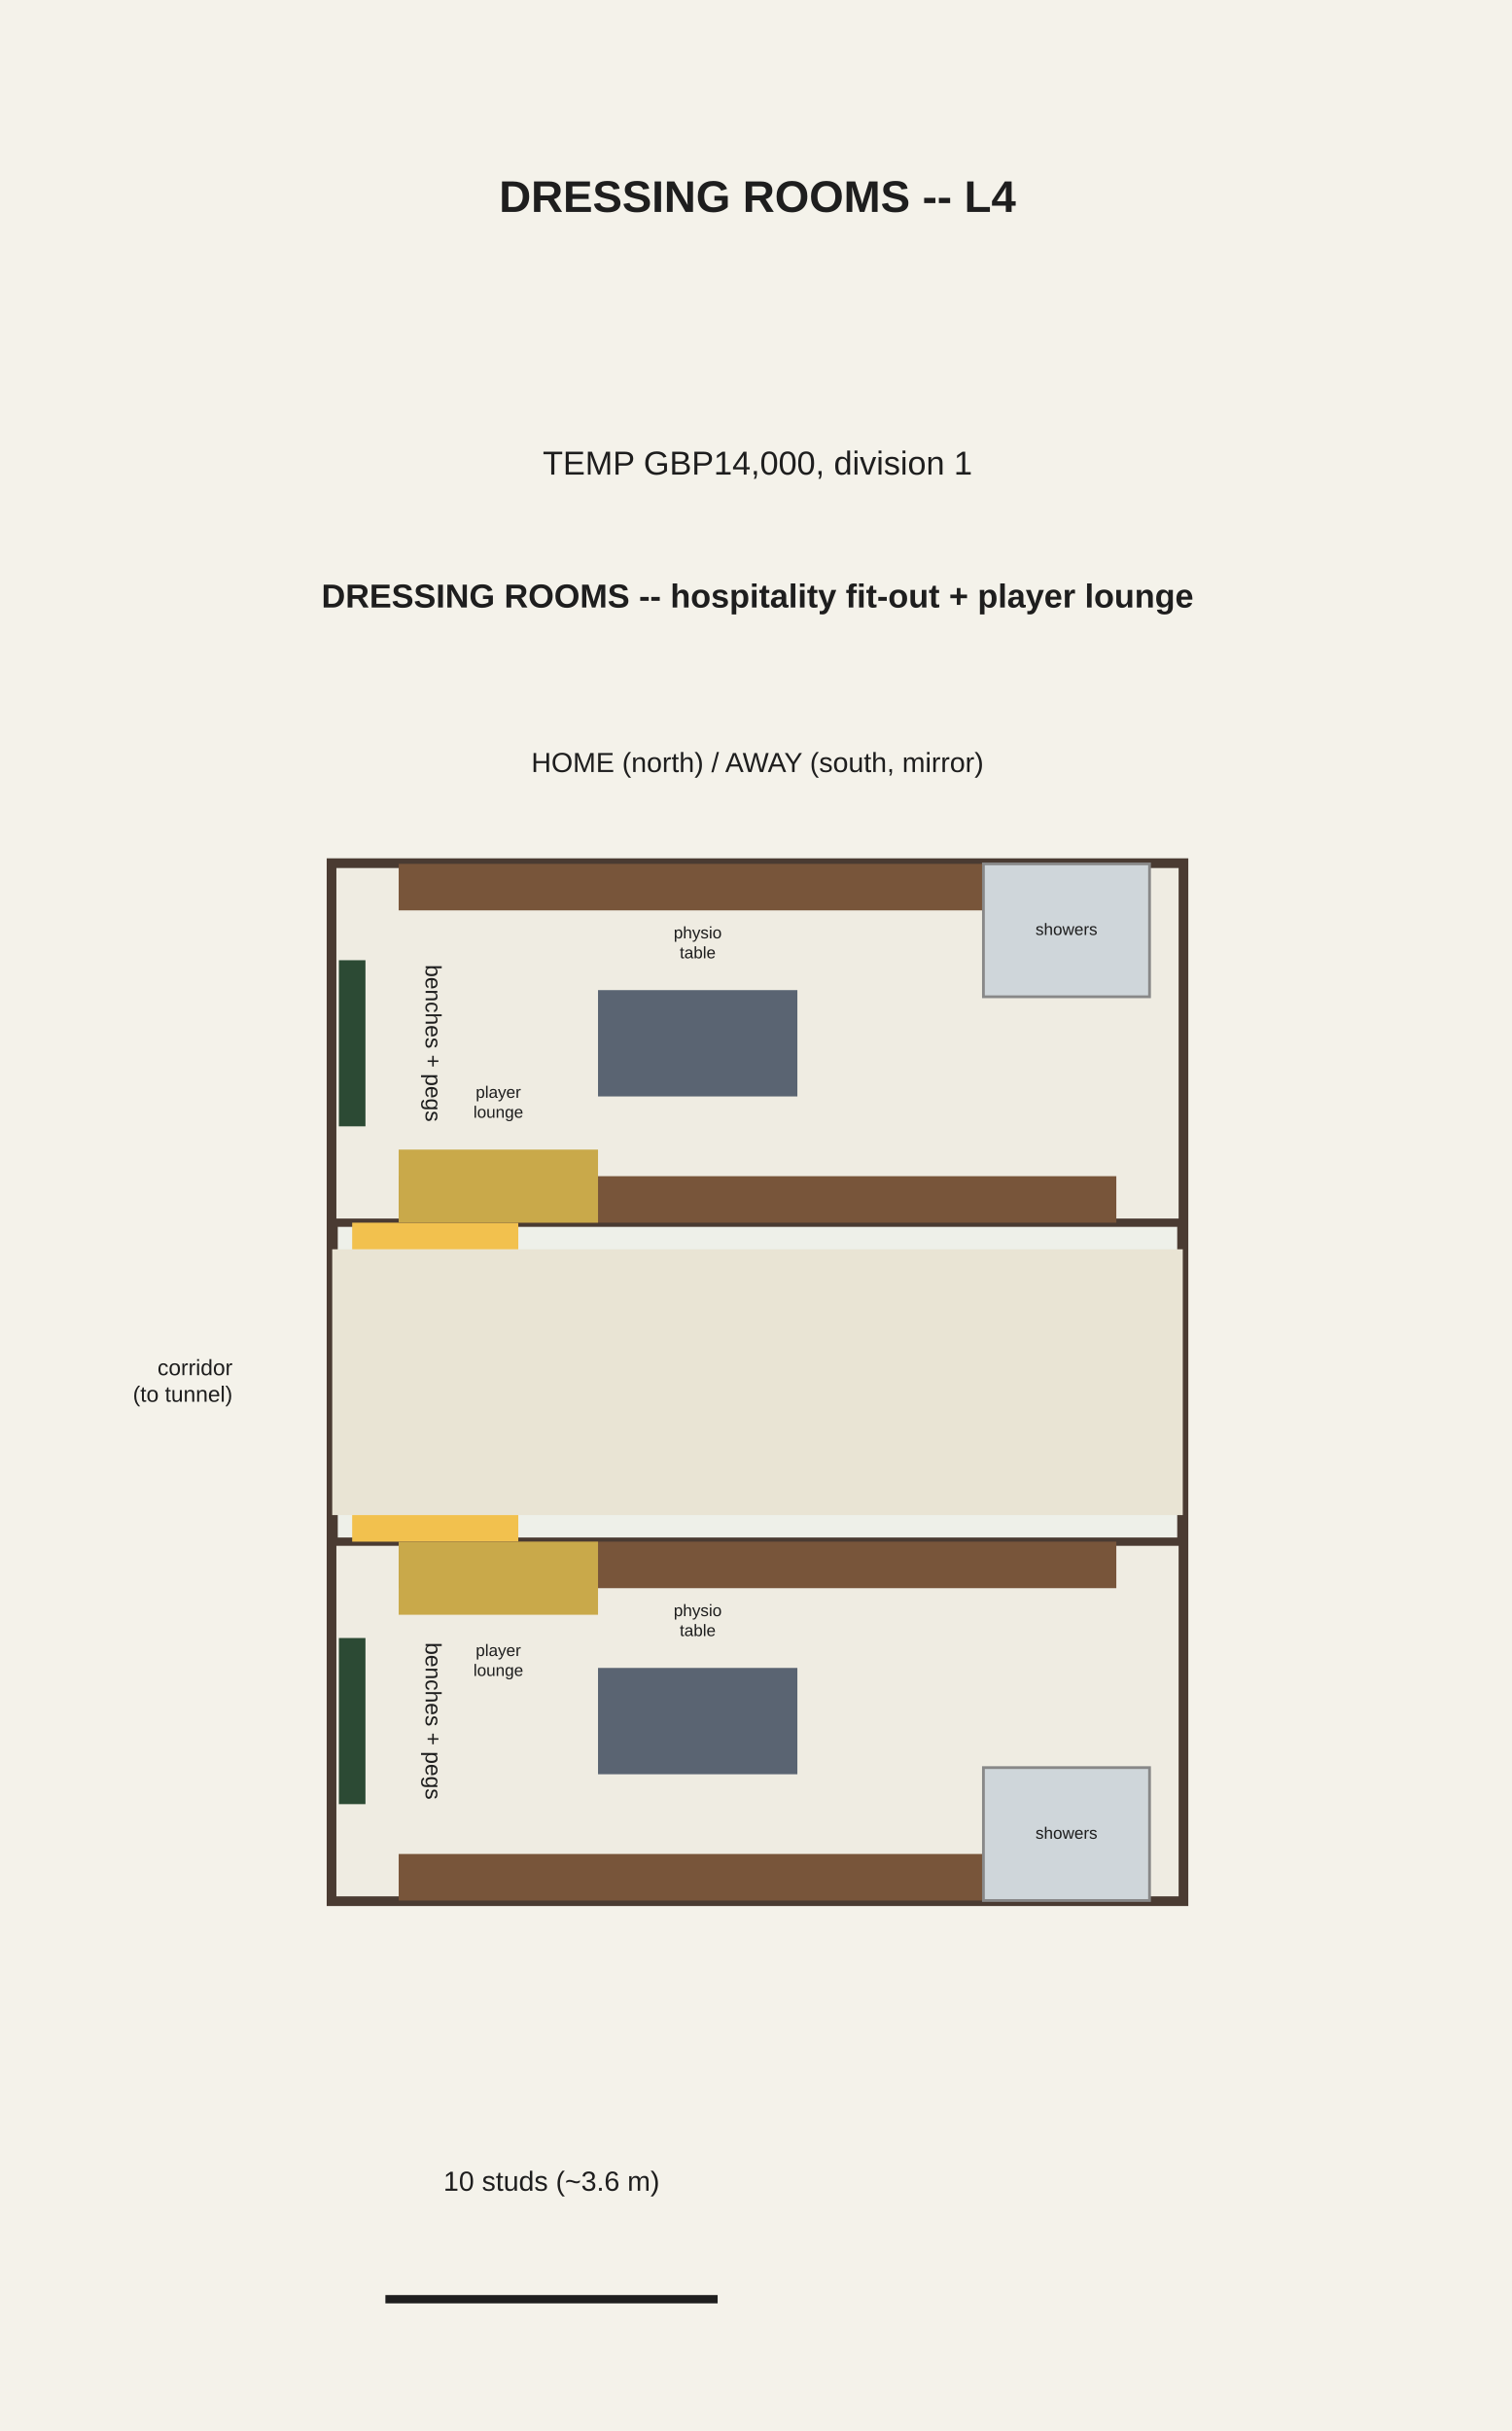
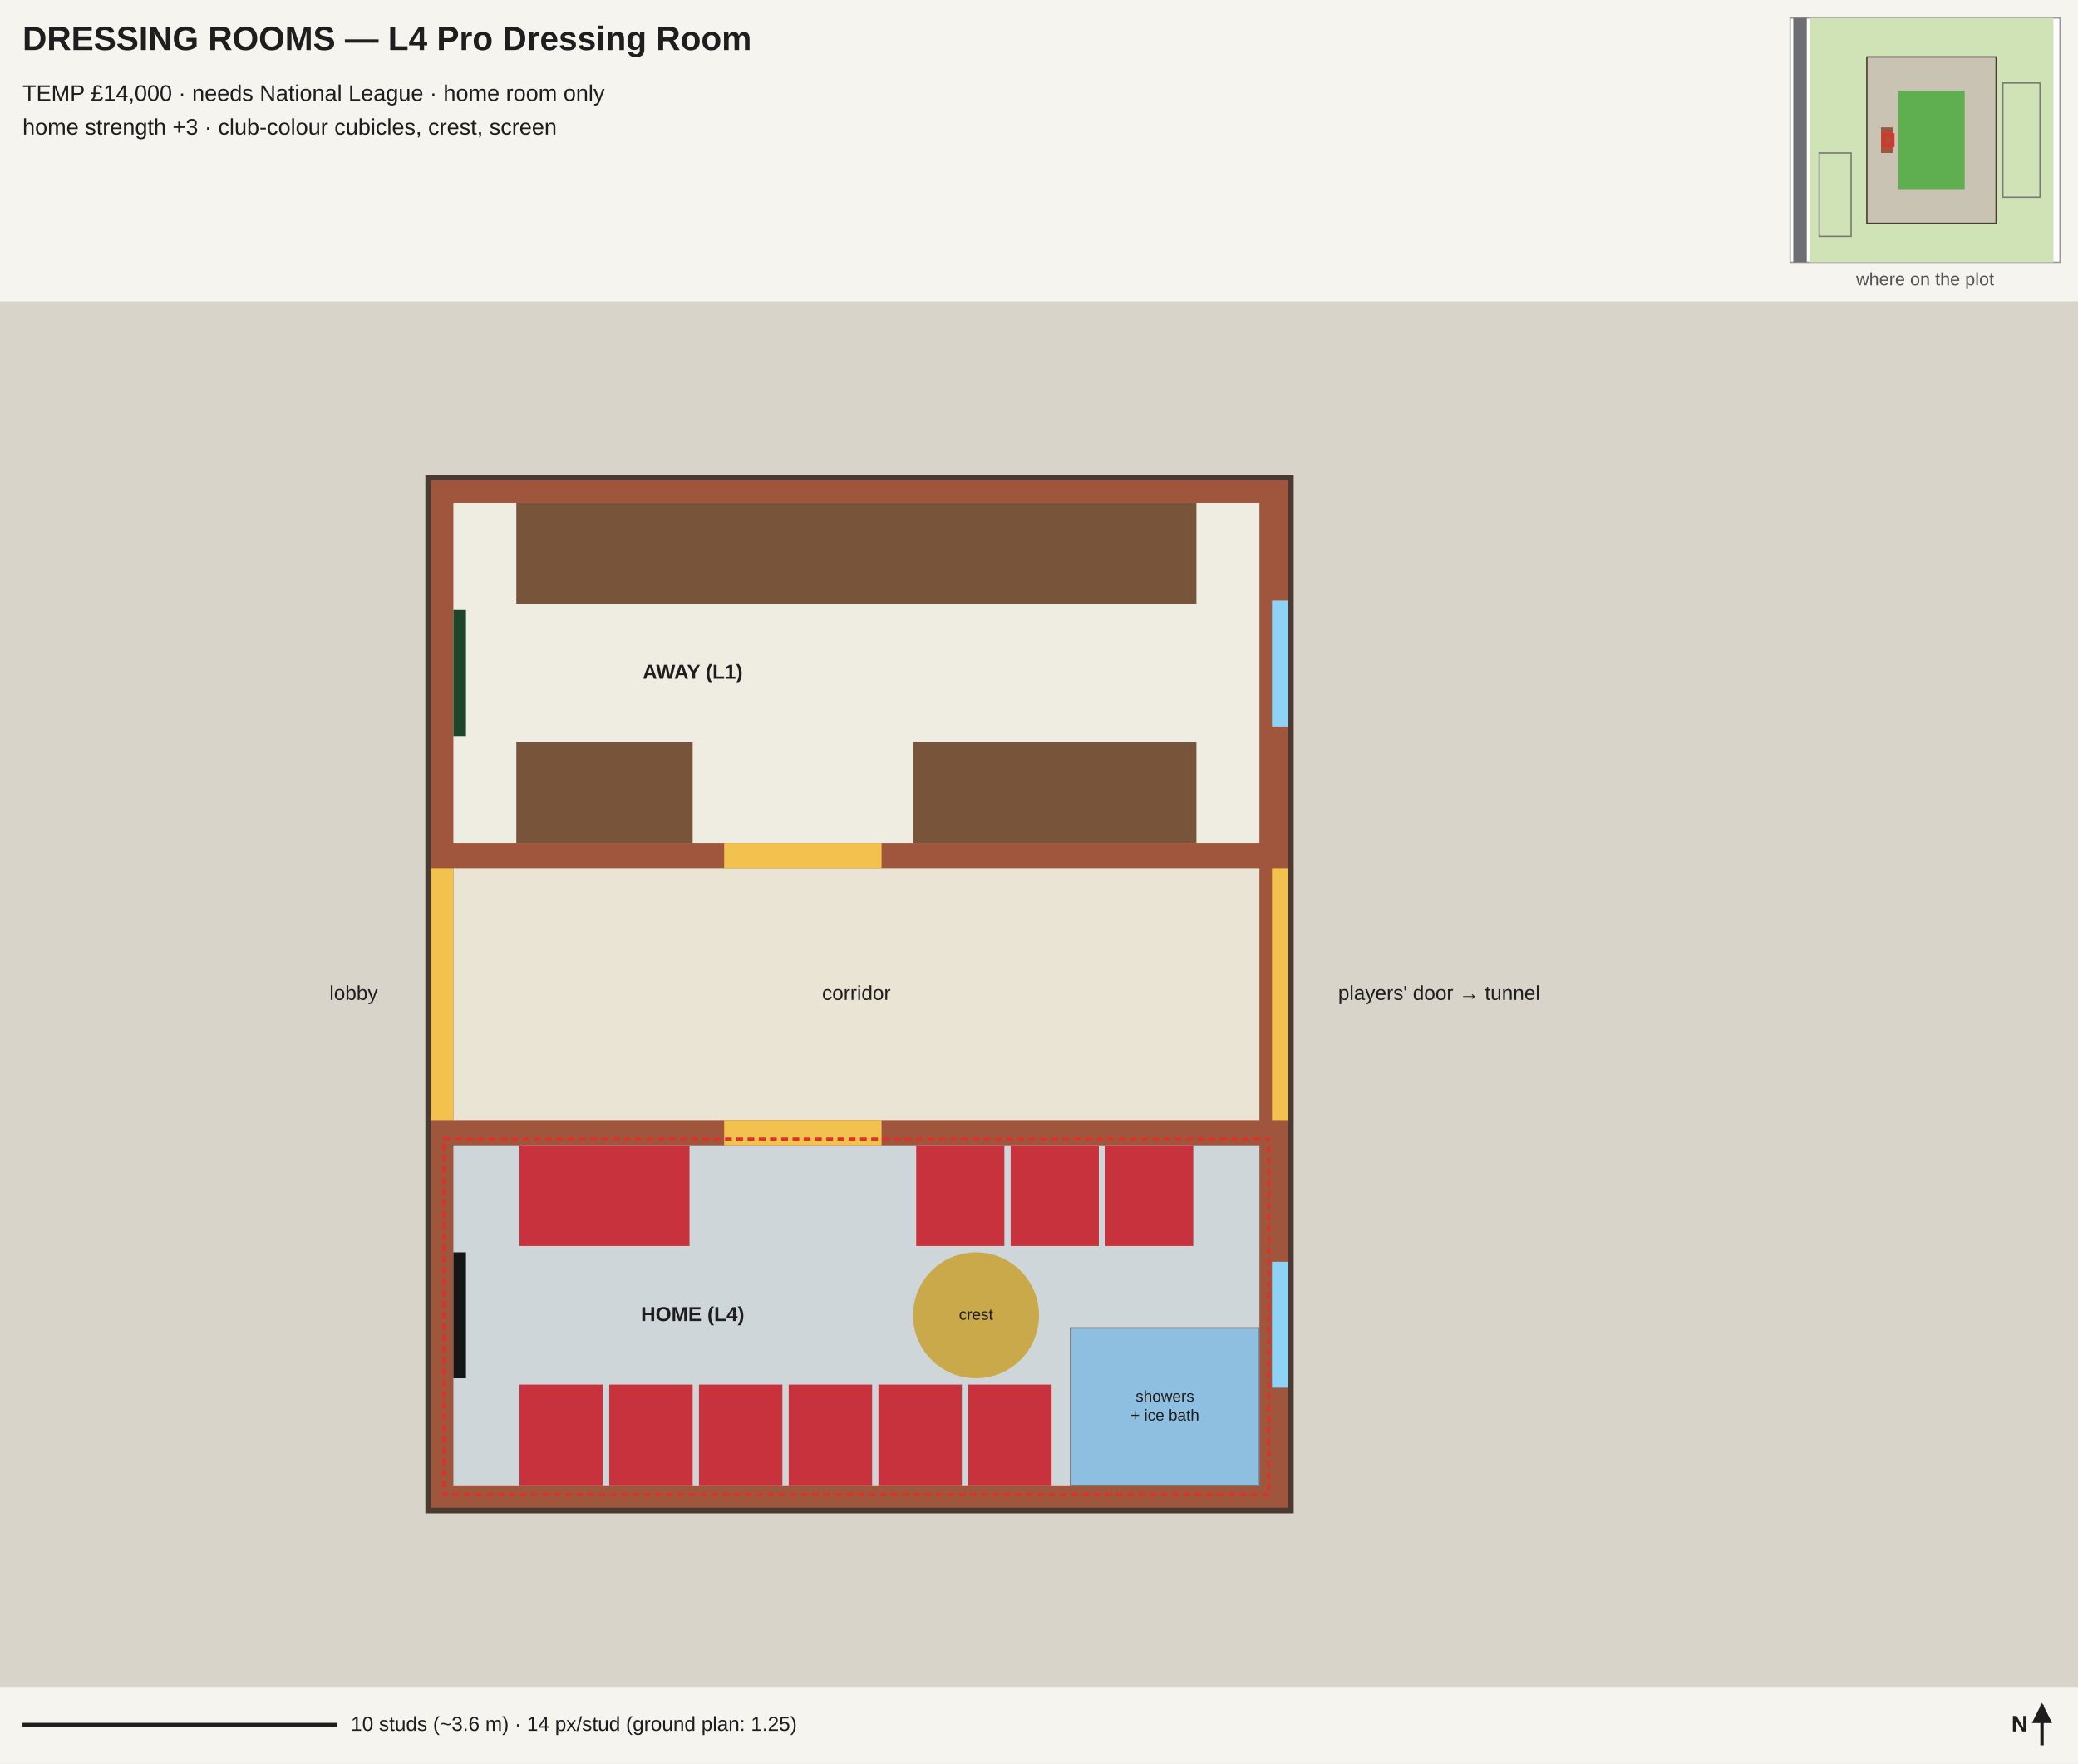
- <svg xmlns="http://www.w3.org/2000/svg" width="273" height="439" viewBox="0 0 273 439" font-family="Segoe UI, Arial, sans-serif">
+ <svg xmlns="http://www.w3.org/2000/svg" width="924" height="784" viewBox="0 0 924 784" font-family="Segoe UI, Arial, sans-serif">
  <defs>
    <marker id="arr" viewBox="0 0 10 10" refX="9" refY="5" markerWidth="6" markerHeight="6" orient="auto-start-reverse">
      <path d="M0,0 L10,5 L0,10 z" fill="context-stroke" />
    </marker>
  </defs>
-   <polygon points="0.0,0.0 273.6,0.0 273.6,439.2 0.0,439.2" fill="#f4f2ea" stroke="none" stroke-width="1" opacity="1.0" />
-   <polygon points="60.0,156.0 213.6,156.0 213.6,343.2 60.0,343.2" fill="#eef0e9" stroke="#4a3b32" stroke-width="2" opacity="1.0" />
-   <text x="136.8" y="36.0" font-size="8" fill="#1e1e1e" text-anchor="middle" dominant-baseline="middle" font-weight="bold">DRESSING ROOMS -- L4</text>
-   <text x="136.8" y="84.0" font-size="6" fill="#1e1e1e" text-anchor="middle" dominant-baseline="middle">TEMP GBP14,000, division 1</text>
-   <polyline points="69.6,415.2 129.6,415.2" fill="none" stroke="#1e1e1e" stroke-width="1.5" stroke-linejoin="round" opacity="1.0" />
-   <text x="99.6" y="394.2" font-size="5" fill="#1e1e1e" text-anchor="middle" dominant-baseline="middle">10 studs (~3.6 m)</text>
-   <polygon points="60.0,278.4 213.6,278.4 213.6,343.2 60.0,343.2" fill="#efece2" stroke="#4a3b32" stroke-width="1.5" opacity="1.0" />
-   <polygon points="60.0,156.0 213.6,156.0 213.6,220.8 60.0,220.8" fill="#efece2" stroke="#4a3b32" stroke-width="1.5" opacity="1.0" />
-   <polygon points="60.0,225.6 213.6,225.6 213.6,273.6 60.0,273.6" fill="#e9e4d4" stroke="none" stroke-width="1" opacity="1.0" />
-   <text x="42.0" y="247.2" font-size="4" fill="#1e1e1e" text-anchor="end" dominant-baseline="middle">corridor</text>
-   <text x="42.0" y="252.0" font-size="4" fill="#1e1e1e" text-anchor="end" dominant-baseline="middle">(to tunnel)</text>
-   <polygon points="63.6,273.6 93.6,273.6 93.6,278.4 63.6,278.4" fill="#f2c14e" stroke="none" stroke-width="1" opacity="1.0" />
-   <polygon points="63.6,220.8 93.6,220.8 93.6,225.6 63.6,225.6" fill="#f2c14e" stroke="none" stroke-width="1" opacity="1.0" />
-   <text x="136.8" y="138.0" font-size="5" fill="#1e1e1e" text-anchor="middle" dominant-baseline="middle">HOME (north)  /  AWAY (south, mirror)</text>
-   <polygon points="72.0,278.4 201.6,278.4 201.6,286.8 72.0,286.8" fill="#78553a" stroke="none" stroke-width="1" opacity="1.0" />
-   <polygon points="72.0,343.2 201.6,343.2 201.6,334.8 72.0,334.8" fill="#78553a" stroke="none" stroke-width="1" opacity="1.0" />
-   <polygon points="61.2,295.8 66.0,295.8 66.0,325.8 61.2,325.8" fill="#2c4a34" stroke="none" stroke-width="1" opacity="1.0" />
-   <text x="78.0" y="310.8" font-size="4" fill="#1e1e1e" text-anchor="middle" dominant-baseline="middle" transform="rotate(90 78.0 310.8)">benches + pegs</text>
-   <polygon points="177.6,319.2 207.6,319.2 207.6,343.2 177.6,343.2" fill="#cfd6da" stroke="#888" stroke-width="0.5" opacity="1.0" />
-   <text x="192.6" y="331.2" font-size="3" fill="#1e1e1e" text-anchor="middle" dominant-baseline="middle">showers</text>
-   <polygon points="108.0,301.2 144.0,301.2 144.0,320.4 108.0,320.4" fill="#5a6472" stroke="none" stroke-width="1" opacity="1.0" />
-   <text x="126.0" y="291.0" font-size="3" fill="#1e1e1e" text-anchor="middle" dominant-baseline="middle">physio</text>
-   <text x="126.0" y="294.6" font-size="3" fill="#1e1e1e" text-anchor="middle" dominant-baseline="middle">table</text>
-   <polygon points="72.0,278.4 108.0,278.4 108.0,291.6 72.0,291.6" fill="#c9a94a" stroke="none" stroke-width="1" opacity="1.0" />
-   <text x="90.0" y="298.2" font-size="3" fill="#1e1e1e" text-anchor="middle" dominant-baseline="middle">player</text>
-   <text x="90.0" y="301.8" font-size="3" fill="#1e1e1e" text-anchor="middle" dominant-baseline="middle">lounge</text>
-   <polygon points="72.0,220.8 201.6,220.8 201.6,212.4 72.0,212.4" fill="#78553a" stroke="none" stroke-width="1" opacity="1.0" />
-   <polygon points="72.0,156.0 201.6,156.0 201.6,164.4 72.0,164.4" fill="#78553a" stroke="none" stroke-width="1" opacity="1.0" />
-   <polygon points="61.2,173.4 66.0,173.4 66.0,203.4 61.2,203.4" fill="#2c4a34" stroke="none" stroke-width="1" opacity="1.0" />
-   <text x="78.0" y="188.4" font-size="4" fill="#1e1e1e" text-anchor="middle" dominant-baseline="middle" transform="rotate(90 78.0 188.4)">benches + pegs</text>
-   <polygon points="177.6,156.0 207.6,156.0 207.6,180.0 177.6,180.0" fill="#cfd6da" stroke="#888" stroke-width="0.5" opacity="1.0" />
-   <text x="192.6" y="168.0" font-size="3" fill="#1e1e1e" text-anchor="middle" dominant-baseline="middle">showers</text>
-   <polygon points="108.0,178.8 144.0,178.8 144.0,198.0 108.0,198.0" fill="#5a6472" stroke="none" stroke-width="1" opacity="1.0" />
-   <text x="126.0" y="168.6" font-size="3" fill="#1e1e1e" text-anchor="middle" dominant-baseline="middle">physio</text>
-   <text x="126.0" y="172.2" font-size="3" fill="#1e1e1e" text-anchor="middle" dominant-baseline="middle">table</text>
-   <polygon points="72.0,220.8 108.0,220.8 108.0,207.6 72.0,207.6" fill="#c9a94a" stroke="none" stroke-width="1" opacity="1.0" />
-   <text x="90.0" y="197.4" font-size="3" fill="#1e1e1e" text-anchor="middle" dominant-baseline="middle">player</text>
-   <text x="90.0" y="201.0" font-size="3" fill="#1e1e1e" text-anchor="middle" dominant-baseline="middle">lounge</text>
-   <text x="136.8" y="108.0" font-size="6" fill="#1e1e1e" text-anchor="middle" dominant-baseline="middle" font-weight="bold">DRESSING ROOMS -- hospitality fit-out + player lounge</text>
+   <polygon points="0.0,0.0 924.0,0.0 924.0,784.0 0.0,784.0" fill="#f6f4ee" stroke="none" stroke-width="1" opacity="1.0" />
+   <polygon points="0.0,134.0 924.0,134.0 924.0,750.0 0.0,750.0" fill="#d8d4ca" stroke="none" stroke-width="1" opacity="1.0" />
+   <text x="10.0" y="18.0" font-size="15" fill="#1e1e1e" text-anchor="start" dominant-baseline="middle" font-weight="bold">DRESSING ROOMS — L4 Pro Dressing Room</text>
+   <text x="10.0" y="42.0" font-size="10" fill="#1e1e1e" text-anchor="start" dominant-baseline="middle">TEMP £14,000 · needs National League · home room only</text>
+   <text x="10.0" y="57.0" font-size="10" fill="#1e1e1e" text-anchor="start" dominant-baseline="middle">home strength +3 · club-colour cubicles, crest, screen</text>
+   <polygon points="796.0,8.0 916.0,8.0 916.0,116.6 796.0,116.6" fill="#ffffff" stroke="#999" stroke-width="0.6" opacity="1.0" />
+   <polygon points="797.4,8.0 803.4,8.0 803.4,116.6 797.4,116.6" fill="#6d6f72" stroke="none" stroke-width="1" opacity="1.0" />
+   <polygon points="804.6,8.0 913.1,8.0 913.1,116.6 804.6,116.6" fill="#cfe3b6" stroke="none" stroke-width="1" opacity="1.0" />
+   <polygon points="830.1,25.3 887.6,25.3 887.6,99.3 830.1,99.3" fill="#c9c3b3" stroke="#4a3b32" stroke-width="0.6" opacity="1.0" />
+   <polygon points="844.1,40.4 873.6,40.4 873.6,84.1 844.1,84.1" fill="#5fae4f" stroke="none" stroke-width="1" opacity="1.0" />
+   <polygon points="836.4,56.6 841.6,56.6 841.6,68.0 836.4,68.0" fill="#a0553d" stroke="none" stroke-width="1" opacity="1.0" />
+   <polygon points="890.6,36.9 907.1,36.9 907.1,87.7 890.6,87.7" fill="none" stroke="#7a7a7a" stroke-width="0.6" opacity="1.0" />
+   <polygon points="808.9,68.0 823.1,68.0 823.1,105.1 808.9,105.1" fill="none" stroke="#777" stroke-width="0.6" opacity="1.0" />
+   <polygon points="837.7,60.0 841.6,60.0 841.6,64.6 837.7,64.6" fill="none" stroke="#d9342b" stroke-width="1.6" opacity="1.0" />
+   <text x="856.0" y="124.6" font-size="8" fill="#555" text-anchor="middle" dominant-baseline="middle">where on the plot</text>
+   <polyline points="10.0,767.0 150.0,767.0" fill="none" stroke="#1e1e1e" stroke-width="2" stroke-linejoin="round" opacity="1.0" />
+   <text x="156.0" y="767.0" font-size="9" fill="#1e1e1e" text-anchor="start" dominant-baseline="middle">10 studs (~3.6 m)   ·   14 px/stud (ground plan: 1.25)</text>
+   <polyline points="908.0,776.0 908.0,758.0" fill="none" stroke="#1e1e1e" stroke-width="1.5" stroke-linejoin="round" marker-end="url(#arr)" opacity="1.0" />
+   <text x="898.0" y="767.0" font-size="10" fill="#1e1e1e" text-anchor="middle" dominant-baseline="middle" font-weight="bold">N</text>
+   <polygon points="190.4,212.4 574.0,212.4 574.0,671.6 190.4,671.6" fill="#a0553d" stroke="none" stroke-width="1" opacity="1.0" />
+   <polygon points="201.6,386.0 560.0,386.0 560.0,498.0 201.6,498.0" fill="#e9e4d4" stroke="none" stroke-width="1" opacity="1.0" />
+   <polygon points="190.4,386.0 201.6,386.0 201.6,498.0 190.4,498.0" fill="#f2c14e" stroke="none" stroke-width="1" opacity="1.0" />
+   <polygon points="565.6,386.0 574.0,386.0 574.0,498.0 565.6,498.0" fill="#f2c14e" stroke="none" stroke-width="1" opacity="1.0" />
+   <text x="168.0" y="442.0" font-size="9" fill="#1e1e1e" text-anchor="end" dominant-baseline="middle">lobby</text>
+   <text x="595.0" y="442.0" font-size="9" fill="#1e1e1e" text-anchor="start" dominant-baseline="middle">players' door → tunnel</text>
+   <text x="380.8" y="442.0" font-size="9" fill="#1e1e1e" text-anchor="middle" dominant-baseline="middle">corridor</text>
+   <polygon points="201.6,509.2 560.0,509.2 560.0,660.4 201.6,660.4" fill="#cfd6da" stroke="none" stroke-width="1" opacity="1.0" />
+   <polygon points="231.0,615.6 268.1,615.6 268.1,660.4 231.0,660.4" fill="#c8323c" stroke="none" stroke-width="1" opacity="1.0" />
+   <polygon points="270.9,615.6 308.0,615.6 308.0,660.4 270.9,660.4" fill="#c8323c" stroke="none" stroke-width="1" opacity="1.0" />
+   <polygon points="310.8,615.6 347.9,615.6 347.9,660.4 310.8,660.4" fill="#c8323c" stroke="none" stroke-width="1" opacity="1.0" />
+   <polygon points="350.7,615.6 387.8,615.6 387.8,660.4 350.7,660.4" fill="#c8323c" stroke="none" stroke-width="1" opacity="1.0" />
+   <polygon points="390.6,615.6 427.7,615.6 427.7,660.4 390.6,660.4" fill="#c8323c" stroke="none" stroke-width="1" opacity="1.0" />
+   <polygon points="430.5,615.6 467.6,615.6 467.6,660.4 430.5,660.4" fill="#c8323c" stroke="none" stroke-width="1" opacity="1.0" />
+   <polygon points="231.0,509.2 306.6,509.2 306.6,554.0 231.0,554.0" fill="#c8323c" stroke="none" stroke-width="1" opacity="1.0" />
+   <polygon points="407.4,509.2 446.6,509.2 446.6,554.0 407.4,554.0" fill="#c8323c" stroke="none" stroke-width="1" opacity="1.0" />
+   <polygon points="449.4,509.2 488.6,509.2 488.6,554.0 449.4,554.0" fill="#c8323c" stroke="none" stroke-width="1" opacity="1.0" />
+   <polygon points="491.4,509.2 530.6,509.2 530.6,554.0 491.4,554.0" fill="#c8323c" stroke="none" stroke-width="1" opacity="1.0" />
+   <polygon points="476.0,590.4 560.0,590.4 560.0,660.4 476.0,660.4" fill="#8fbfe0" stroke="#777" stroke-width="0.6" opacity="1.0" />
+   <text x="518.0" y="621.2" font-size="7" fill="#1e1e1e" text-anchor="middle" dominant-baseline="middle">showers</text>
+   <text x="518.0" y="629.6" font-size="7" fill="#1e1e1e" text-anchor="middle" dominant-baseline="middle">+ ice bath</text>
+   <polygon points="201.6,556.8 207.2,556.8 207.2,612.8 201.6,612.8" fill="#151515" stroke="none" stroke-width="1" opacity="1.0" />
+   <polygon points="565.6,561.0 574.0,561.0 574.0,617.0 565.6,617.0" fill="#8fd3f4" stroke="none" stroke-width="1" opacity="1.0" />
+   <circle cx="434.0" cy="584.8" r="28.0" fill="#c9a94a" stroke="none" stroke-width="1" />
+   <text x="434.0" y="584.8" font-size="7" fill="#1e1e1e" text-anchor="middle" dominant-baseline="middle">crest</text>
+   <polygon points="322.0,498.0 392.0,498.0 392.0,509.2 322.0,509.2" fill="#f2c14e" stroke="none" stroke-width="1" opacity="1.0" />
+   <text x="308.0" y="584.8" font-size="9" fill="#1e1e1e" text-anchor="middle" dominant-baseline="middle" font-weight="bold">HOME (L4)</text>
+   <polygon points="201.6,223.6 560.0,223.6 560.0,374.8 201.6,374.8" fill="#efece2" stroke="none" stroke-width="1" opacity="1.0" />
+   <polygon points="229.6,223.6 532.0,223.6 532.0,268.4 229.6,268.4" fill="#78553a" stroke="none" stroke-width="1" opacity="1.0" />
+   <polygon points="229.6,330.0 308.0,330.0 308.0,374.8 229.6,374.8" fill="#78553a" stroke="none" stroke-width="1" opacity="1.0" />
+   <polygon points="406.0,330.0 532.0,330.0 532.0,374.8 406.0,374.8" fill="#78553a" stroke="none" stroke-width="1" opacity="1.0" />
+   <polygon points="201.6,271.2 207.2,271.2 207.2,327.2 201.6,327.2" fill="#1c4628" stroke="none" stroke-width="1" opacity="1.0" />
+   <polygon points="565.6,267.0 574.0,267.0 574.0,323.0 565.6,323.0" fill="#8fd3f4" stroke="none" stroke-width="1" opacity="1.0" />
+   <polygon points="322.0,374.8 392.0,374.8 392.0,386.0 322.0,386.0" fill="#f2c14e" stroke="none" stroke-width="1" opacity="1.0" />
+   <text x="308.0" y="299.2" font-size="9" fill="#1e1e1e" text-anchor="middle" dominant-baseline="middle" font-weight="bold">AWAY (L1)</text>
+   <polygon points="190.4,212.4 574.0,212.4 574.0,671.6 190.4,671.6" fill="none" stroke="#4a3b32" stroke-width="2.5" opacity="1.0" />
+   <polygon points="197.4,506.4 564.2,506.4 564.2,664.6 197.4,664.6" fill="none" stroke="#d9342b" stroke-width="1.4" stroke-dasharray="3,2" opacity="1.0" />
</svg>
